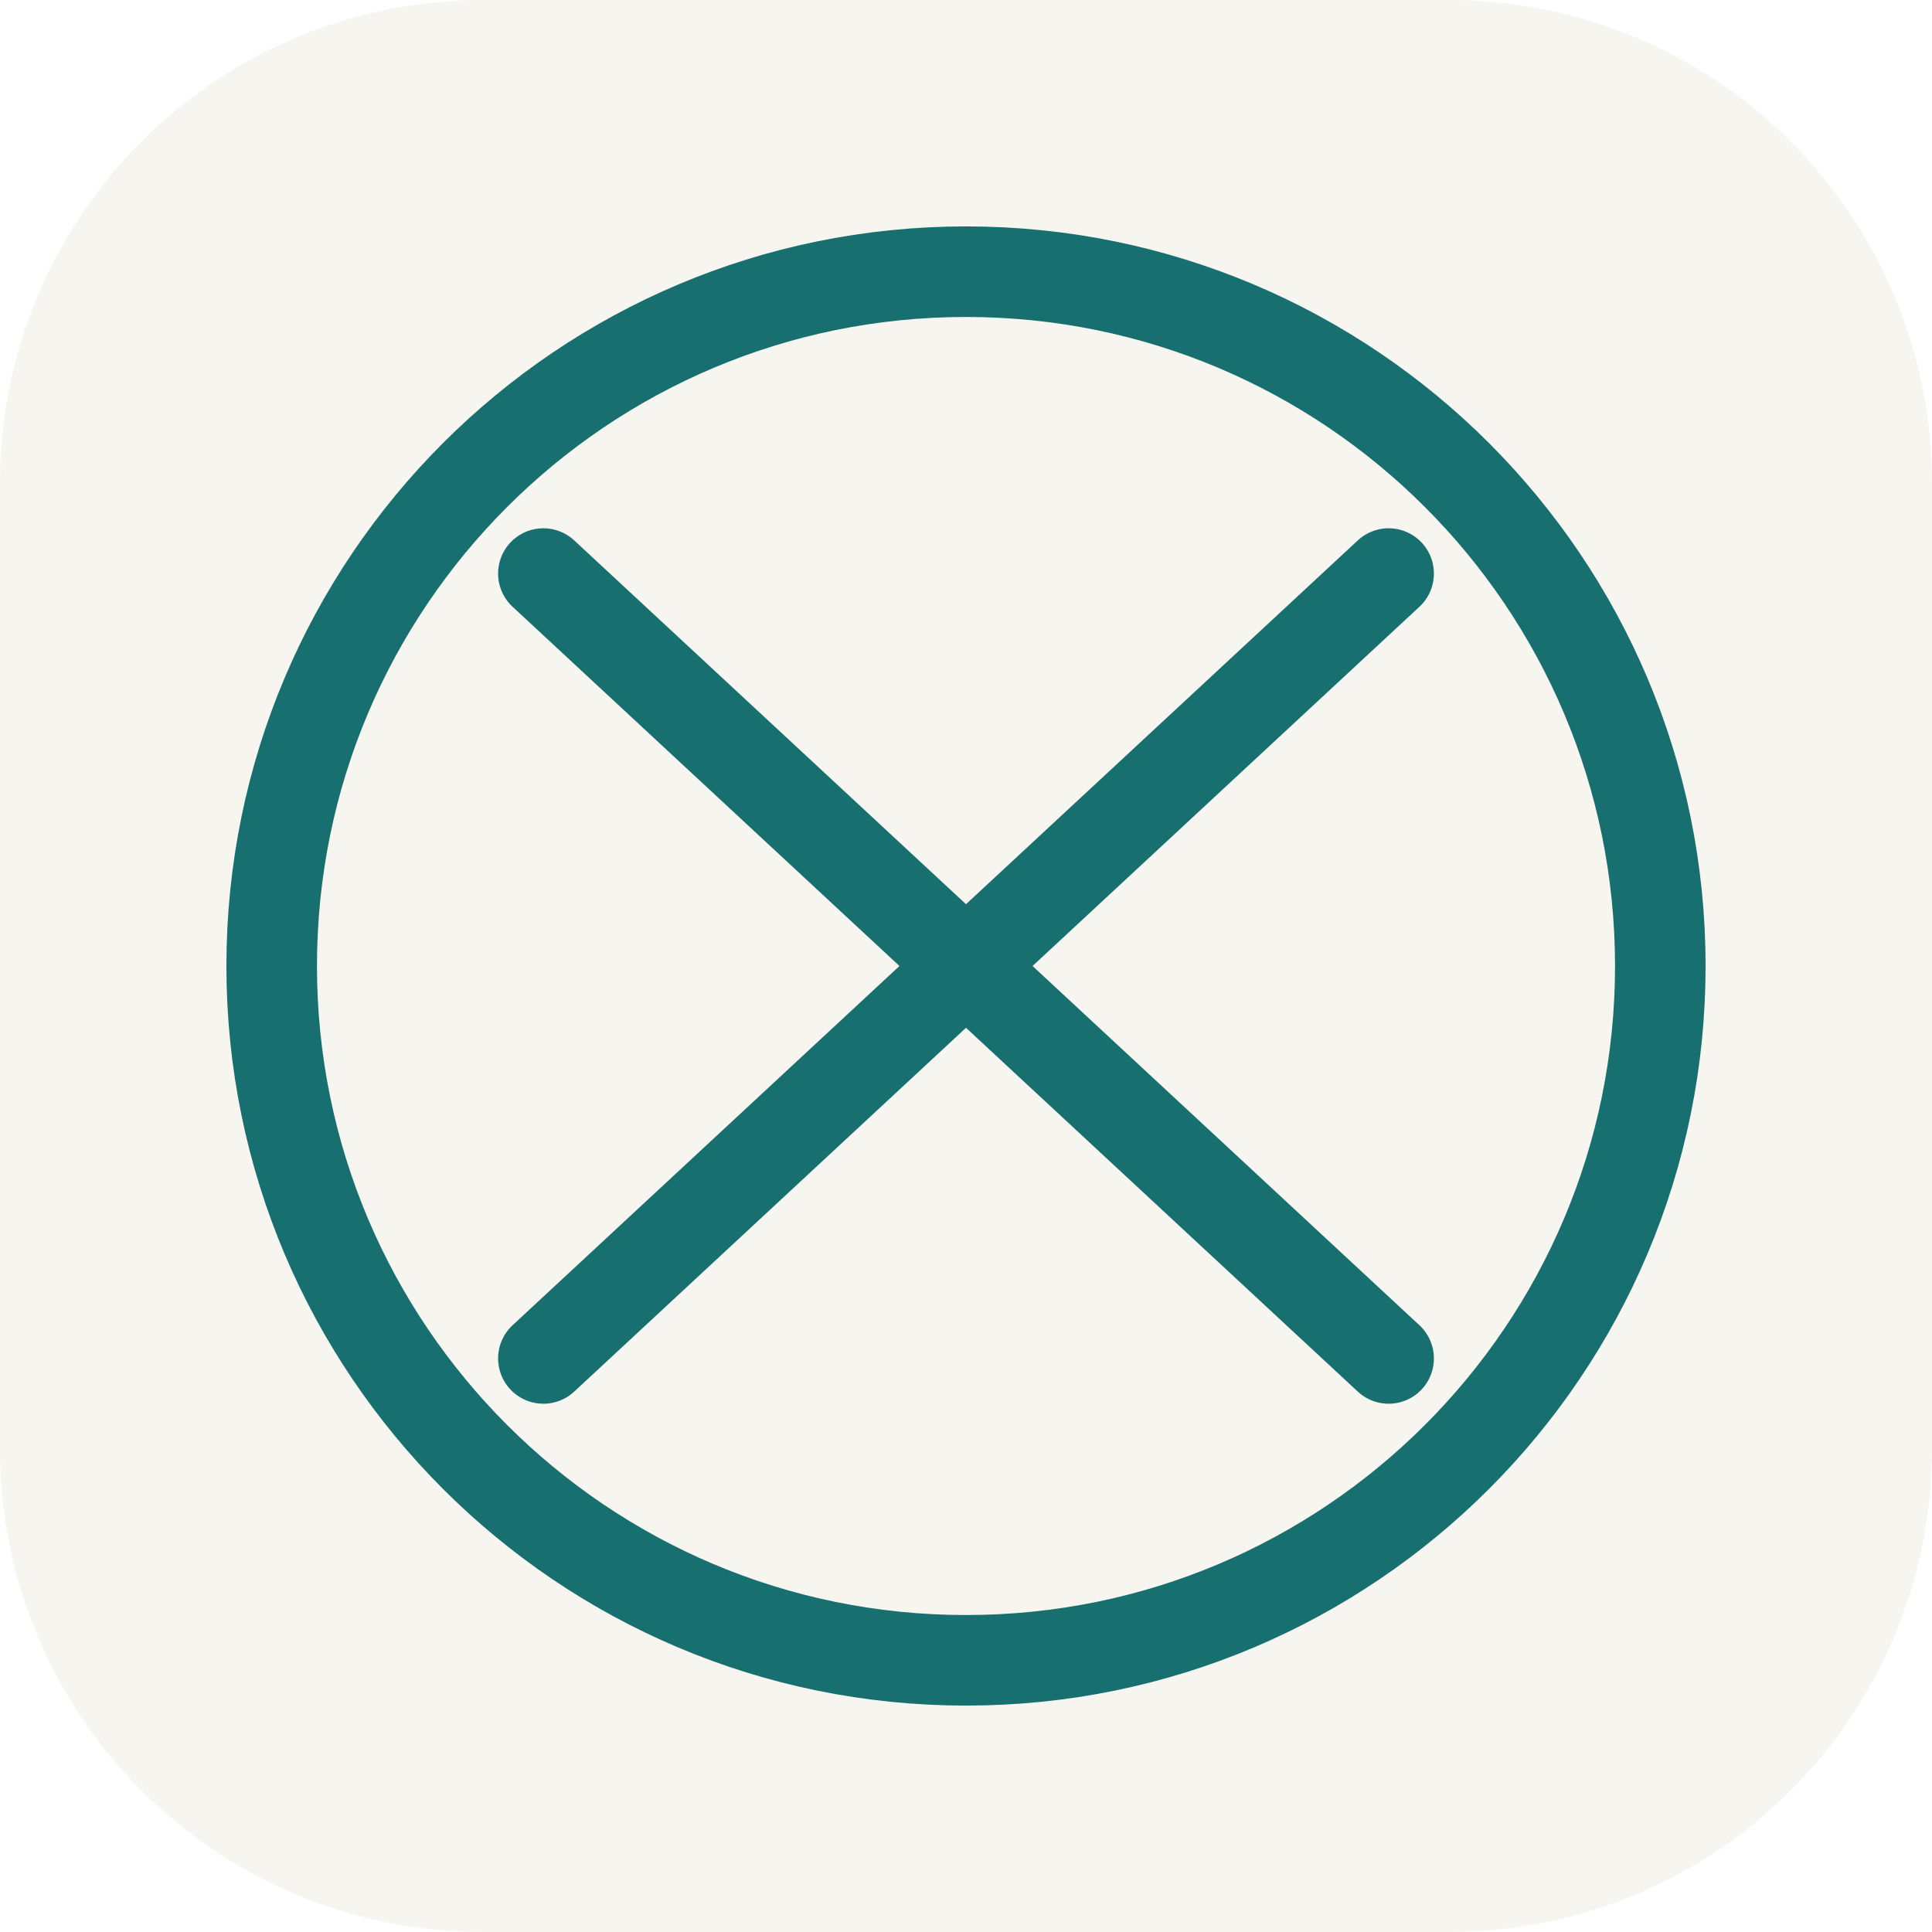
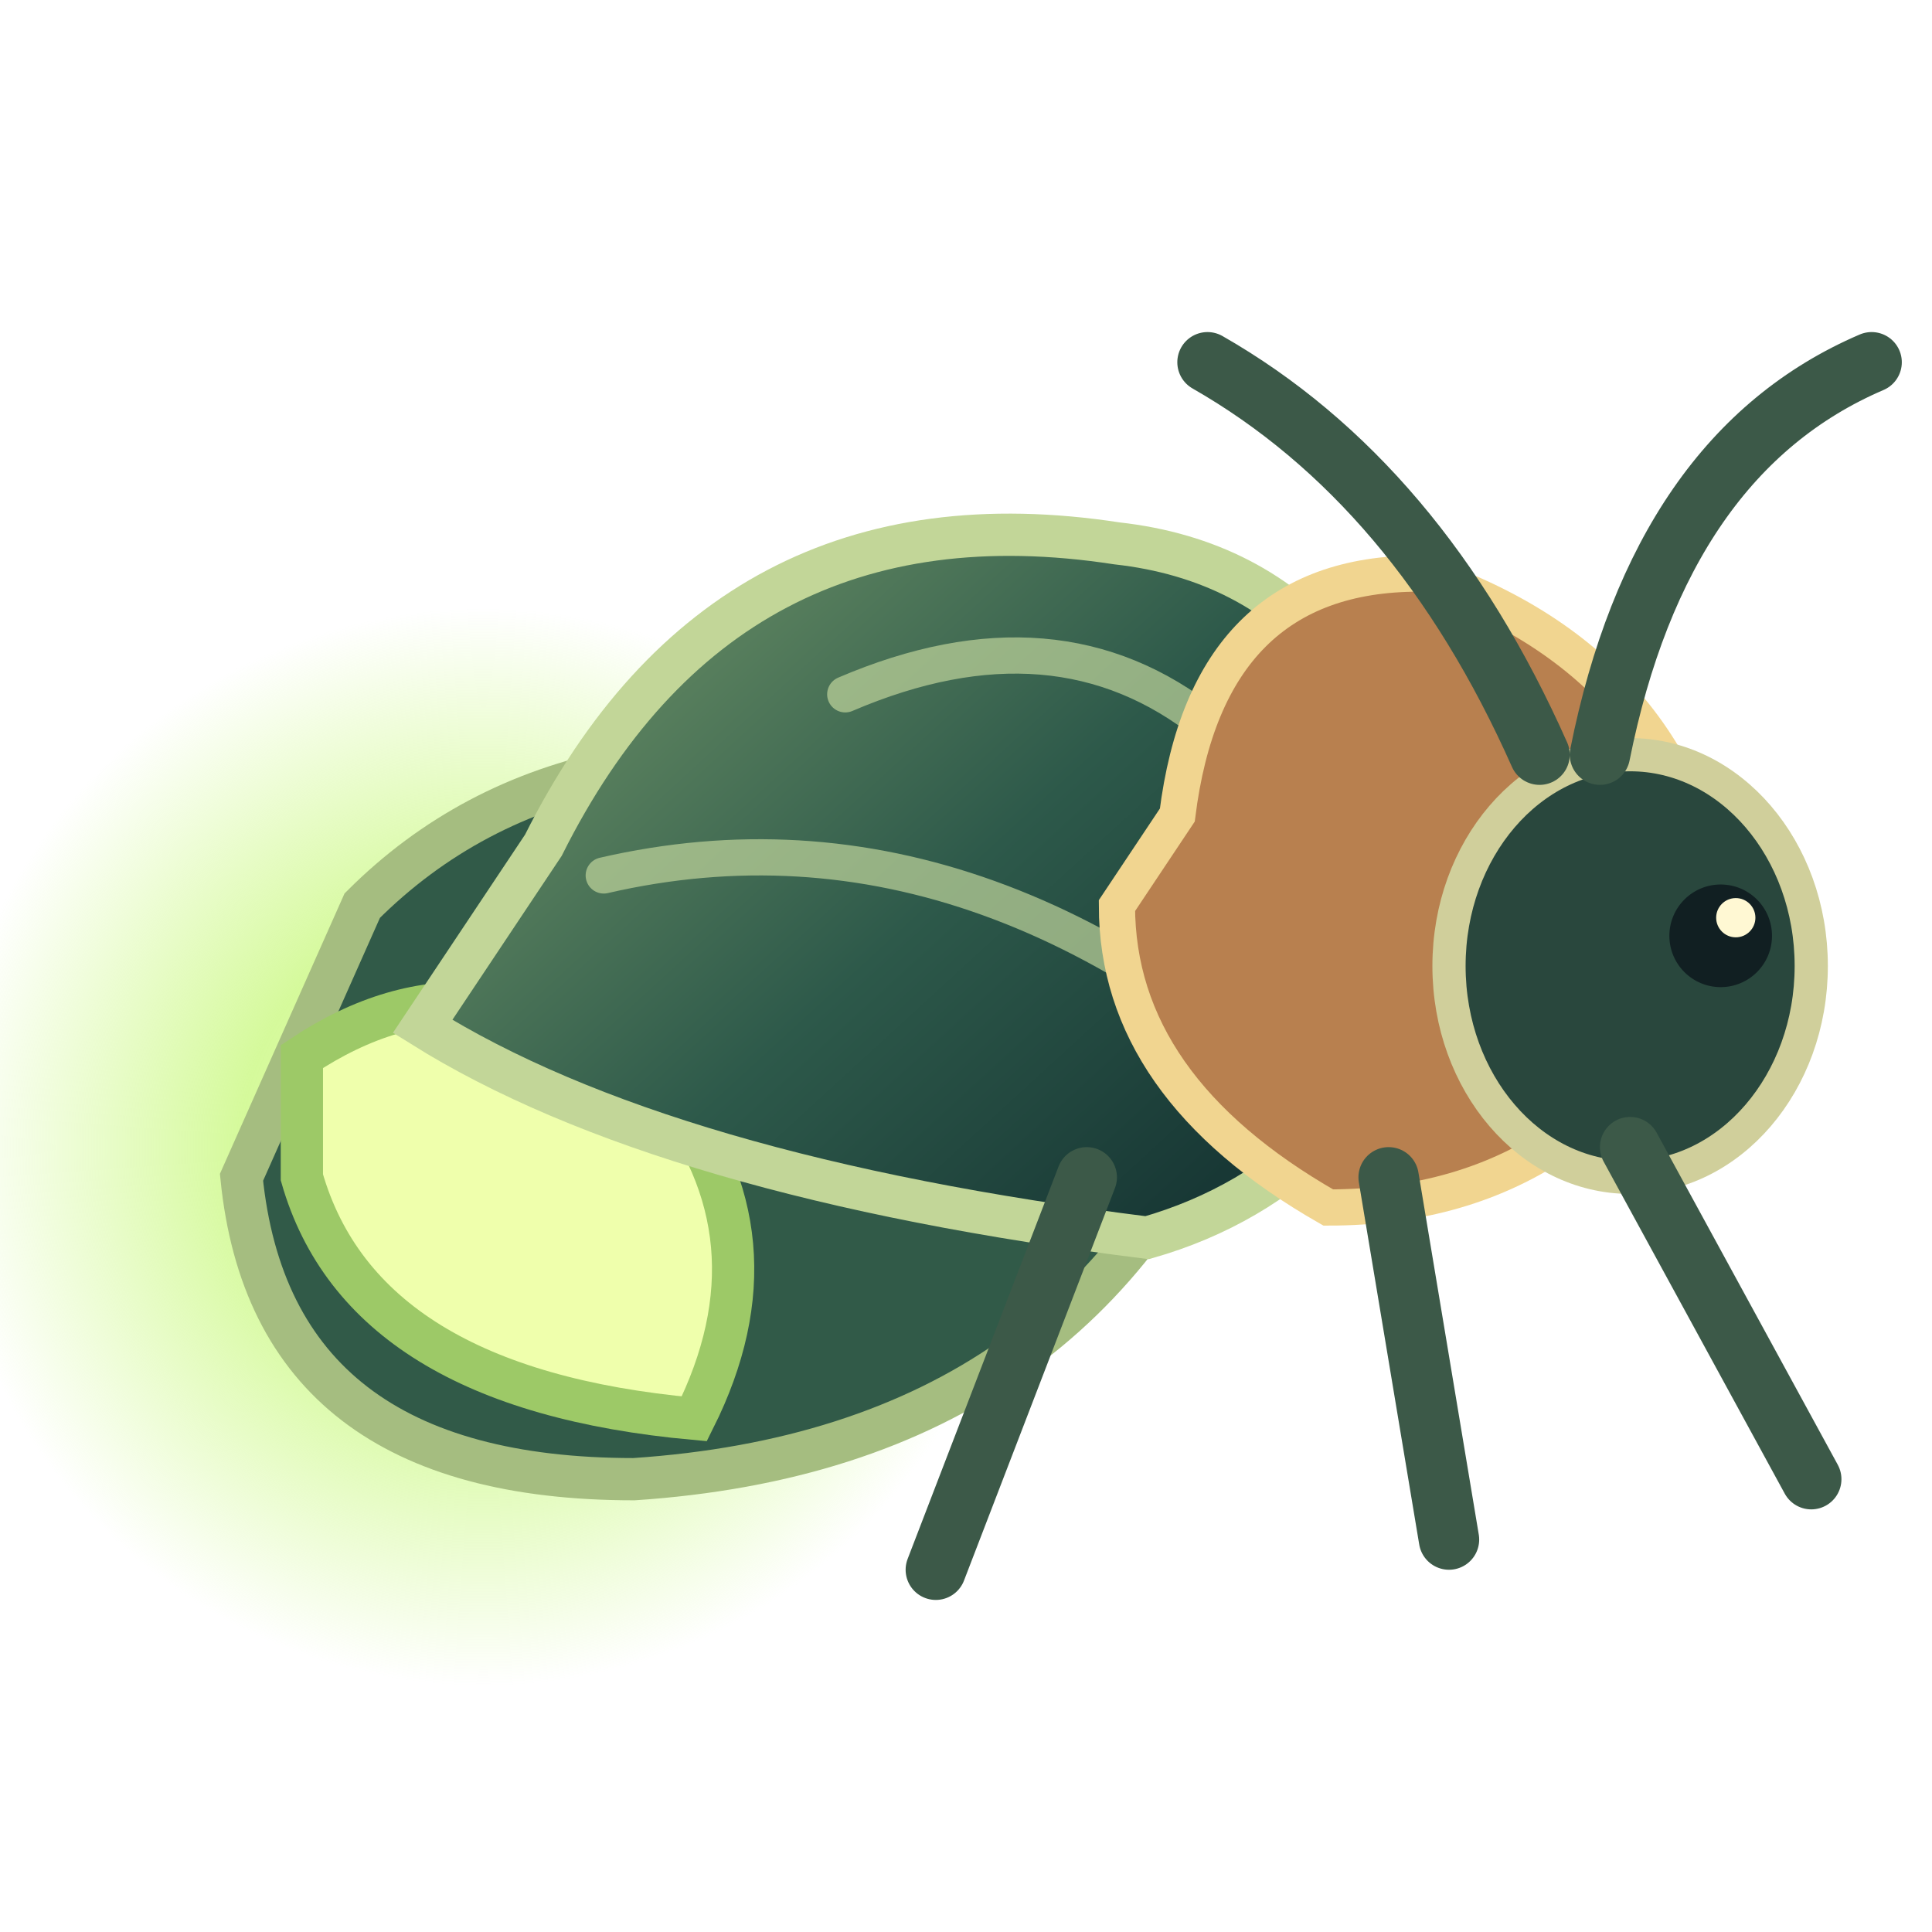
- <svg xmlns="http://www.w3.org/2000/svg" viewBox="0 0 64 64">
-   <rect width="64" height="64" rx="16" fill="#f7f5ef" />
-   <circle cx="32" cy="32" r="23" fill="none" stroke="#176f70" stroke-width="3" />
-   <path d="m18 19 28 26m0-26L18 45" fill="none" stroke="#176f70" stroke-linecap="round" stroke-width="3" />
+ <svg xmlns="http://www.w3.org/2000/svg" viewBox="0 0 64 64" fill="none">
+   <defs>
+     <radialGradient id="glow">
+       <stop stop-color="#faffc1" />
+       <stop offset=".45" stop-color="#c7f87a" stop-opacity=".75" />
+       <stop offset="1" stop-color="#c7f87a" stop-opacity="0" />
+     </radialGradient>
+     <linearGradient id="shell" x1="14" y1="19" x2="36" y2="43" gradientUnits="userSpaceOnUse">
+       <stop stop-color="#789b6b" />
+       <stop offset=".6" stop-color="#2d594a" />
+       <stop offset="1" stop-color="#183835" />
+     </linearGradient>
+   </defs>
+   <circle cx="16" cy="38" r="18" fill="url(#glow)" />
+   <path d="M12 30q7-7 20-4l9 9q-5 13-20 14-12 0-13-10Z" fill="#315a48" stroke="#a5bd80" stroke-width="1.4" />
+   <path d="M10 35q6-4 12 1 4 5 1 11-11-1-13-8Z" fill="#efffac" stroke="#9dc967" stroke-width="1.4" />
+   <path d="M18 28q6-12 19-10 9 1 11 13-3 8-10 10-16-2-24-7Z" fill="url(#shell)" stroke="#c2d698" stroke-width="1.4" />
+   <path d="M20 29q13-3 25 9m-17-15q7-3 12 1" stroke="#bfd49b" stroke-linecap="round" stroke-width="1.2" opacity=".7" />
+   <path d="M39 27q1-8 8-8 9 3 10 12-4 9-13 9-7-4-7-10Z" fill="#b8804f" stroke="#f1d590" stroke-width="1.2" />
+   <ellipse cx="54" cy="32" rx="6" ry="7" fill="#29473d" stroke="#d0cf9b" stroke-width="1.1" />
+   <circle cx="57" cy="31" r="1.7" fill="#111f22" />
+   <circle cx="57.5" cy="30.4" r=".65" fill="#fff8d3" />
+   <path d="M51 25Q47 16 40 12m13 13q2-10 9-13M36 39l-5 13m15-13 2 12m6-13 6 11" stroke="#3c5948" stroke-width="2" stroke-linecap="round" />
</svg>
